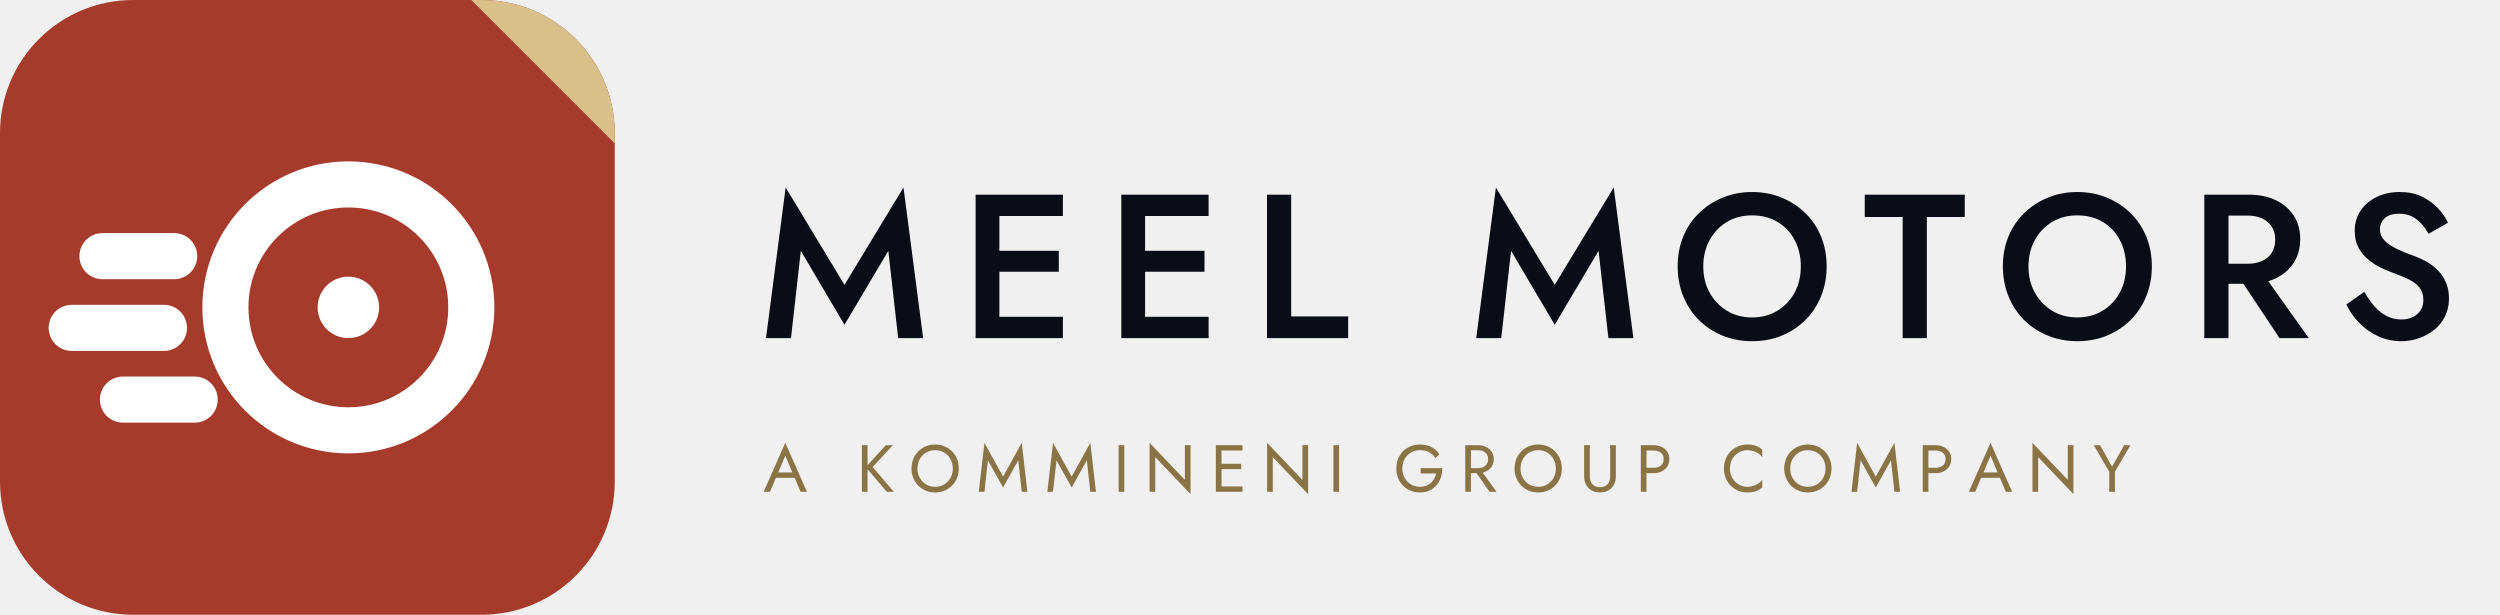
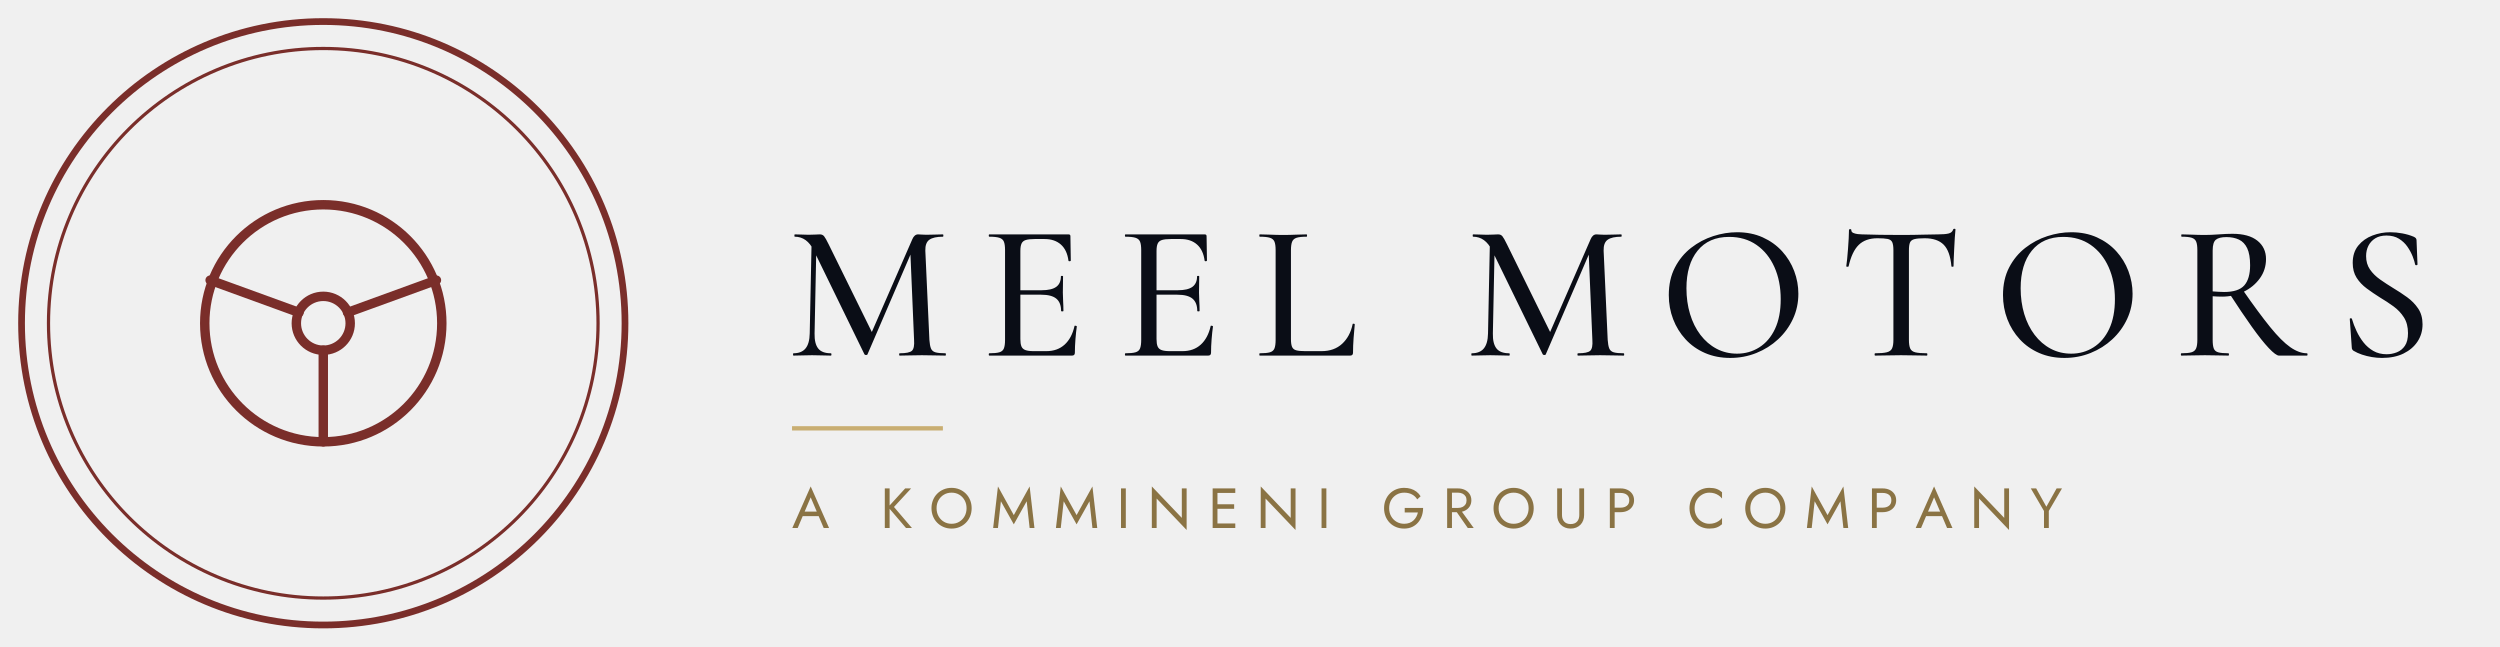
- <svg xmlns="http://www.w3.org/2000/svg" viewBox="0 0 488 120" width="488" height="120" role="img" aria-label="Meel Motors logo">
-   <g transform="translate(0 0)">
-     <clipPath id="t-meel-motors-0-0">
-       <rect width="120" height="120" rx="26" />
-     </clipPath>
-     <rect width="120" height="120" rx="26" fill="#A63A2B" />
-     <polygon clip-path="url(#t-meel-motors-0-0)" points="92,0 120,0 120,28" fill="#D9C08A" />
-     <circle fill="none" stroke="#FFFFFF" stroke-width="9" stroke-linecap="round" stroke-linejoin="round" cx="68" cy="60" r="24" />
-     <circle fill="#FFFFFF" cx="68" cy="60" r="6" />
-     <path fill="none" stroke="#FFFFFF" stroke-width="9" stroke-linecap="round" stroke-linejoin="round" d="M20 50 H34 M14 64 H32 M24 78 H38" />
-   </g>
-   <path fill="#0A0D16" d="M156.32 48.96 164.84 63.4 173.4 48.96 175.32 66.0H180.2L176.36 36.6L164.84 55.6L153.36 36.6L149.52 66.0H154.4Z M193.36 66.0H207.48V61.84H193.36ZM193.36 42.16H207.48V38.0H193.36ZM193.36 53.04H206.68V48.96H193.36ZM190.44 38.0V66.0H195.08V38.0Z M221.8 66.0H235.92V61.84H221.8ZM221.8 42.16H235.92V38.0H221.8ZM221.8 53.04H235.12V48.96H221.8ZM218.88 38.0V66.0H223.52V38.0Z M247.32 38.0V66.0H263.16V61.76H252.04V38.0Z M294.96 48.96 303.48 63.4 312.04 48.96 313.96 66.0H318.84L315.0 36.6L303.48 55.6L292.0 36.6L288.16 66.0H293.04Z M332.48 52.0Q332.48 49.12 333.72 46.86Q334.96 44.6 337.1 43.32Q339.24 42.04 342.0 42.04Q344.84 42.04 346.98 43.32Q349.12 44.6 350.32 46.86Q351.52 49.12 351.52 52.0Q351.52 54.88 350.3 57.12Q349.08 59.36 346.94 60.66Q344.8 61.96 342.0 61.96Q339.24 61.96 337.1 60.66Q334.96 59.36 333.72 57.12Q332.48 54.88 332.48 52.0ZM327.48 52.0Q327.48 55.12 328.56 57.8Q329.64 60.48 331.6 62.44Q333.56 64.4 336.22 65.5Q338.88 66.6 342.0 66.6Q345.2 66.6 347.84 65.5Q350.48 64.4 352.44 62.44Q354.4 60.48 355.48 57.8Q356.56 55.12 356.56 52.0Q356.56 48.84 355.48 46.2Q354.4 43.56 352.42 41.62Q350.44 39.68 347.8 38.58Q345.16 37.48 342.0 37.48Q338.92 37.48 336.26 38.58Q333.6 39.68 331.62 41.62Q329.64 43.56 328.56 46.2Q327.48 48.84 327.48 52.0Z M364 42.36H371.4V66.0H376.12V42.36H383.52V38.0H364Z M395.96 52.0Q395.96 49.12 397.2 46.86Q398.44 44.6 400.58 43.32Q402.72 42.04 405.48 42.04Q408.32 42.04 410.46 43.32Q412.6 44.6 413.8 46.86Q415 49.12 415 52.0Q415 54.88 413.78 57.12Q412.56 59.36 410.42 60.66Q408.28 61.96 405.48 61.96Q402.72 61.96 400.58 60.66Q398.44 59.36 397.2 57.12Q395.96 54.88 395.96 52.0ZM390.96 52.0Q390.96 55.12 392.04 57.8Q393.12 60.48 395.08 62.44Q397.04 64.4 399.7 65.5Q402.36 66.6 405.48 66.6Q408.68 66.6 411.32 65.5Q413.96 64.4 415.92 62.44Q417.88 60.48 418.96 57.8Q420.04 55.12 420.04 52.0Q420.04 48.84 418.96 46.2Q417.88 43.56 415.9 41.62Q413.92 39.68 411.28 38.58Q408.64 37.48 405.48 37.48Q402.4 37.48 399.74 38.58Q397.08 39.68 395.1 41.62Q393.12 43.56 392.04 46.2Q390.96 48.84 390.96 52.0Z M436.08 52.64 444.96 66.0H450.68L441.16 52.64ZM430.28 38.0V66.0H435V38.0ZM433.08 42.08H438.72Q440.36 42.08 441.56 42.64Q442.76 43.2 443.44 44.24Q444.12 45.28 444.12 46.8Q444.12 48.28 443.44 49.34Q442.76 50.4 441.56 50.94Q440.36 51.48 438.72 51.48H433.08V55.4H438.92Q442 55.4 444.24 54.32Q446.48 53.24 447.74 51.28Q449 49.32 449 46.68Q449 44.04 447.74 42.1Q446.48 40.16 444.24 39.08Q442 38.0 438.92 38.0H433.08Z M461.52 56.96 458 59.44Q458.92 61.36 460.5 63.0Q462.08 64.64 464.18 65.62Q466.28 66.6 468.72 66.6Q470.52 66.6 472.18 66.02Q473.84 65.44 475.16 64.38Q476.48 63.32 477.26 61.76Q478.04 60.2 478.04 58.24Q478.04 56.4 477.4 55.02Q476.76 53.64 475.74 52.64Q474.72 51.64 473.46 50.96Q472.2 50.28 470.92 49.84Q468.68 49.04 467.28 48.28Q465.88 47.52 465.22 46.66Q464.56 45.8 464.56 44.72Q464.56 43.52 465.48 42.62Q466.4 41.72 468.36 41.72Q469.76 41.72 470.82 42.26Q471.88 42.8 472.68 43.7Q473.48 44.6 474.04 45.64L477.84 43.48Q477.16 42.0 475.88 40.64Q474.6 39.28 472.76 38.38Q470.92 37.48 468.44 37.48Q465.92 37.48 463.94 38.44Q461.96 39.4 460.8 41.1Q459.64 42.8 459.64 45.04Q459.64 47.0 460.4 48.38Q461.16 49.76 462.32 50.7Q463.48 51.64 464.76 52.26Q466.04 52.88 467.08 53.24Q468.84 53.88 470.2 54.54Q471.56 55.2 472.3 56.14Q473.04 57.08 473.04 58.6Q473.04 60.28 471.84 61.32Q470.64 62.36 468.72 62.36Q467.16 62.36 465.86 61.68Q464.56 61.0 463.5 59.8Q462.44 58.6 461.52 56.96Z" />
-   <path fill="#8A7344" d="M150.911 93.27H155.721L155.331 92.23H151.301ZM153.29 88.954 154.85 92.62 154.954 92.88 156.28 96.0H157.515L153.29 86.445L149.065 96.0H150.3L151.652 92.802L151.756 92.568Z M168.24 86.9V96.0H169.345V86.9ZM172.92 86.9 169.007 91.19 173.115 96.0H174.48L170.346 91.164L174.285 86.9Z M179.095 91.45Q179.095 90.423 179.543 89.617Q179.992 88.811 180.772 88.343Q181.552 87.875 182.54 87.875Q183.541 87.875 184.315 88.343Q185.088 88.811 185.536 89.617Q185.985 90.423 185.985 91.45Q185.985 92.477 185.536 93.283Q185.088 94.089 184.315 94.557Q183.541 95.025 182.54 95.025Q181.552 95.025 180.772 94.557Q179.992 94.089 179.543 93.283Q179.095 92.477 179.095 91.45ZM177.925 91.45Q177.925 92.438 178.269 93.296Q178.614 94.154 179.238 94.785Q179.862 95.415 180.707 95.773Q181.552 96.13 182.54 96.13Q183.541 96.13 184.38 95.773Q185.218 95.415 185.842 94.785Q186.466 94.154 186.81 93.296Q187.155 92.438 187.155 91.45Q187.155 90.449 186.81 89.597Q186.466 88.746 185.842 88.115Q185.218 87.485 184.38 87.127Q183.541 86.77 182.54 86.77Q181.552 86.77 180.707 87.127Q179.862 87.485 179.238 88.115Q178.614 88.746 178.269 89.597Q177.925 90.449 177.925 91.45Z M192.836 89.851 195.8 95.155 198.764 89.851 199.44 96.0H200.545L199.44 86.445L195.8 93.036L192.16 86.445L191.055 96.0H192.16Z M206.226 89.851 209.19 95.155 212.154 89.851 212.83 96.0H213.935L212.83 86.445L209.19 93.036L205.55 86.445L204.445 96.0H205.55Z M218.355 86.9V96.0H219.46V86.9Z M231.29 86.9V93.673L224.4 86.445V96.0H225.505V89.227L232.395 96.455V86.9Z M237.946 96.0H242.535V94.96H237.946ZM237.946 87.94H242.535V86.9H237.946ZM237.946 91.58H242.275V90.54H237.946ZM237.335 86.9V96.0H238.44V86.9Z M254.235 86.9V93.673L247.345 86.445V96.0H248.45V89.227L255.34 96.455V86.9Z M260.28 86.9V96.0H261.385V86.9Z M277.31 92.425H280.339Q280.222 92.958 279.968 93.426Q279.715 93.894 279.325 94.258Q278.935 94.622 278.395 94.823Q277.856 95.025 277.18 95.025Q276.218 95.025 275.438 94.57Q274.658 94.115 274.196 93.309Q273.735 92.503 273.735 91.45Q273.735 90.384 274.196 89.584Q274.658 88.785 275.438 88.33Q276.218 87.875 277.18 87.875Q278.22 87.875 278.987 88.285Q279.754 88.694 280.183 89.422L280.963 88.707Q280.573 88.07 280.007 87.641Q279.442 87.212 278.733 86.991Q278.025 86.77 277.18 86.77Q276.192 86.77 275.347 87.114Q274.502 87.459 273.878 88.09Q273.254 88.72 272.909 89.578Q272.565 90.436 272.565 91.45Q272.565 92.464 272.909 93.322Q273.254 94.18 273.878 94.811Q274.502 95.441 275.347 95.785Q276.192 96.13 277.18 96.13Q278.22 96.13 279.032 95.746Q279.845 95.363 280.404 94.7Q280.963 94.037 281.249 93.186Q281.535 92.334 281.535 91.385H277.31Z M287.645 91.515 290.765 96.0H292.13L288.88 91.515ZM286.02 86.9V96.0H287.125V86.9ZM286.631 87.875H288.49Q289.075 87.875 289.524 88.083Q289.972 88.291 290.226 88.681Q290.479 89.071 290.479 89.63Q290.479 90.189 290.226 90.579Q289.972 90.969 289.524 91.177Q289.075 91.385 288.49 91.385H286.631V92.36H288.49Q289.374 92.36 290.069 92.029Q290.765 91.697 291.174 91.079Q291.584 90.462 291.584 89.63Q291.584 88.785 291.174 88.174Q290.765 87.563 290.069 87.232Q289.374 86.9 288.49 86.9H286.631Z M296.81 91.45Q296.81 90.423 297.258 89.617Q297.707 88.811 298.487 88.343Q299.267 87.875 300.255 87.875Q301.256 87.875 302.029 88.343Q302.803 88.811 303.251 89.617Q303.7 90.423 303.7 91.45Q303.7 92.477 303.251 93.283Q302.803 94.089 302.029 94.557Q301.256 95.025 300.255 95.025Q299.267 95.025 298.487 94.557Q297.707 94.089 297.258 93.283Q296.81 92.477 296.81 91.45ZM295.64 91.45Q295.64 92.438 295.984 93.296Q296.329 94.154 296.953 94.785Q297.577 95.415 298.422 95.773Q299.267 96.13 300.255 96.13Q301.256 96.13 302.094 95.773Q302.933 95.415 303.557 94.785Q304.181 94.154 304.525 93.296Q304.87 92.438 304.87 91.45Q304.87 90.449 304.525 89.597Q304.181 88.746 303.557 88.115Q302.933 87.485 302.094 87.127Q301.256 86.77 300.255 86.77Q299.267 86.77 298.422 87.127Q297.577 87.485 296.953 88.115Q296.329 88.746 295.984 89.597Q295.64 90.449 295.64 91.45Z M309.225 86.9V93.01Q309.225 93.686 309.439 94.258Q309.654 94.83 310.063 95.246Q310.473 95.662 311.045 95.896Q311.617 96.13 312.319 96.13Q313.021 96.13 313.593 95.896Q314.165 95.662 314.574 95.246Q314.984 94.83 315.198 94.258Q315.413 93.686 315.413 93.01V86.9H314.308V93.01Q314.308 93.946 313.801 94.518Q313.294 95.09 312.319 95.09Q311.344 95.09 310.837 94.518Q310.33 93.946 310.33 93.01V86.9Z M320.288 86.9V96.0H321.393V86.9ZM320.899 87.94H322.758Q323.642 87.94 324.194 88.362Q324.747 88.785 324.747 89.63Q324.747 90.462 324.194 90.891Q323.642 91.32 322.758 91.32H320.899V92.36H322.758Q323.642 92.36 324.337 92.029Q325.033 91.697 325.442 91.079Q325.852 90.462 325.852 89.63Q325.852 88.785 325.442 88.174Q325.033 87.563 324.337 87.232Q323.642 86.9 322.758 86.9H320.899Z M337.682 91.45Q337.682 90.384 338.156 89.584Q338.631 88.785 339.398 88.33Q340.165 87.875 341.062 87.875Q341.712 87.875 342.251 88.044Q342.791 88.213 343.233 88.518Q343.675 88.824 343.987 89.227V87.771Q343.415 87.264 342.739 87.017Q342.063 86.77 341.062 86.77Q340.113 86.77 339.287 87.114Q338.462 87.459 337.838 88.09Q337.214 88.72 336.863 89.578Q336.512 90.436 336.512 91.45Q336.512 92.464 336.863 93.322Q337.214 94.18 337.838 94.811Q338.462 95.441 339.287 95.785Q340.113 96.13 341.062 96.13Q342.063 96.13 342.739 95.883Q343.415 95.636 343.987 95.129V93.673Q343.675 94.076 343.233 94.381Q342.791 94.687 342.251 94.856Q341.712 95.025 341.062 95.025Q340.165 95.025 339.398 94.57Q338.631 94.115 338.156 93.309Q337.682 92.503 337.682 91.45Z M349.447 91.45Q349.447 90.423 349.895 89.617Q350.344 88.811 351.124 88.343Q351.904 87.875 352.892 87.875Q353.893 87.875 354.666 88.343Q355.44 88.811 355.888 89.617Q356.337 90.423 356.337 91.45Q356.337 92.477 355.888 93.283Q355.44 94.089 354.666 94.557Q353.893 95.025 352.892 95.025Q351.904 95.025 351.124 94.557Q350.344 94.089 349.895 93.283Q349.447 92.477 349.447 91.45ZM348.277 91.45Q348.277 92.438 348.621 93.296Q348.966 94.154 349.59 94.785Q350.214 95.415 351.059 95.773Q351.904 96.13 352.892 96.13Q353.893 96.13 354.731 95.773Q355.57 95.415 356.194 94.785Q356.818 94.154 357.162 93.296Q357.507 92.438 357.507 91.45Q357.507 90.449 357.162 89.597Q356.818 88.746 356.194 88.115Q355.57 87.485 354.731 87.127Q353.893 86.77 352.892 86.77Q351.904 86.77 351.059 87.127Q350.214 87.485 349.59 88.115Q348.966 88.746 348.621 89.597Q348.277 90.449 348.277 91.45Z M363.188 89.851 366.152 95.155 369.116 89.851 369.792 96.0H370.897L369.792 86.445L366.152 93.036L362.512 86.445L361.407 96.0H362.512Z M375.317 86.9V96.0H376.422V86.9ZM375.928 87.94H377.787Q378.671 87.94 379.223 88.362Q379.776 88.785 379.776 89.63Q379.776 90.462 379.223 90.891Q378.671 91.32 377.787 91.32H375.928V92.36H377.787Q378.671 92.36 379.366 92.029Q380.062 91.697 380.471 91.079Q380.881 90.462 380.881 89.63Q380.881 88.785 380.471 88.174Q380.062 87.563 379.366 87.232Q378.671 86.9 377.787 86.9H375.928Z M386.172 93.27H390.982L390.592 92.23H386.562ZM388.551 88.954 390.111 92.62 390.215 92.88 391.541 96.0H392.776L388.551 86.445L384.326 96.0H385.561L386.913 92.802L387.017 92.568Z M403.631 86.9V93.673L396.741 86.445V96.0H397.846V89.227L404.736 96.455V86.9Z M414.629 86.9 412.276 91.112 409.936 86.9H408.701L411.73 92.087V96.0H412.835V92.074L415.864 86.9Z" />
+ <svg xmlns="http://www.w3.org/2000/svg" viewBox="0 0 464 120" width="464" height="120" role="img" aria-label="Meel Motors logo">
+   <circle fill="none" stroke="#7A2E2A" stroke-width="1.25" cx="60" cy="60" r="56" />
+   <circle fill="none" stroke="#7A2E2A" stroke-width="0.6" cx="60" cy="60" r="51" />
+   <circle fill="none" stroke="#7A2E2A" stroke-width="1.75" stroke-linecap="round" stroke-linejoin="round" cx="60" cy="60" r="22" />
+   <circle fill="none" stroke="#7A2E2A" stroke-width="1.75" stroke-linecap="round" stroke-linejoin="round" cx="60" cy="60" r="5" />
+   <path fill="none" stroke="#7A2E2A" stroke-width="1.75" stroke-linecap="round" stroke-linejoin="round" d="M60 65 V82 M55.5 58 L39 52 M64.5 58 L81 52" />
+   <path fill="#0A0D16" d="M150.284 61.896 150.644 44.328 151.544 44.4 151.184 61.896Q151.148 63.768 151.85 64.668Q152.552 65.568 154.208 65.568Q154.316 65.568 154.316 65.784Q154.316 66.0 154.208 66.0Q153.416 66.0 152.588 65.964Q151.76 65.928 150.716 65.928Q149.744 65.928 148.88 65.964Q148.016 66.0 147.26 66.0Q147.188 66.0 147.188 65.784Q147.188 65.568 147.26 65.568Q148.772 65.568 149.51 64.668Q150.248 63.768 150.284 61.896ZM175.484 65.568Q175.556 65.568 175.556 65.784Q175.556 66.0 175.484 66.0Q174.584 66.0 173.468 65.964Q172.352 65.928 171.092 65.928Q169.904 65.928 168.86 65.964Q167.816 66.0 166.988 66.0Q166.88 66.0 166.88 65.784Q166.88 65.568 166.988 65.568Q168.752 65.568 169.256 65.1Q169.76 64.632 169.652 63.084L168.932 46.128L170.336 44.112L161.012 65.748Q160.976 65.892 160.742 65.892Q160.508 65.892 160.436 65.748L151.04 46.488Q149.78 43.932 147.512 43.932Q147.44 43.932 147.44 43.716Q147.44 43.5 147.512 43.5Q148.16 43.5 148.862 43.536Q149.564 43.572 150.068 43.572Q150.752 43.572 151.31 43.536Q151.868 43.5 152.156 43.5Q152.66 43.5 152.948 43.842Q153.236 44.184 153.812 45.372L161.984 61.968L160.652 64.272L169.328 44.4Q169.508 43.968 169.778 43.734Q170.048 43.5 170.408 43.5Q170.66 43.5 171.038 43.536Q171.416 43.572 171.92 43.572Q172.928 43.572 173.612 43.536Q174.296 43.5 175.016 43.5Q175.088 43.5 175.088 43.716Q175.088 43.932 175.016 43.932Q173.288 43.932 172.496 44.49Q171.704 45.048 171.74 46.524L172.496 63.084Q172.568 64.128 172.784 64.668Q173.0 65.208 173.612 65.388Q174.224 65.568 175.484 65.568Z M198.956 66.0H183.62Q183.512 66.0 183.512 65.784Q183.512 65.568 183.62 65.568Q184.844 65.568 185.474 65.388Q186.104 65.208 186.32 64.668Q186.536 64.128 186.536 63.084V46.416Q186.536 45.372 186.32 44.85Q186.104 44.328 185.474 44.13Q184.844 43.932 183.62 43.932Q183.512 43.932 183.512 43.716Q183.512 43.5 183.62 43.5H198.308Q198.668 43.5 198.668 43.824L198.74 48.36Q198.74 48.468 198.542 48.486Q198.344 48.504 198.308 48.396Q198.056 46.416 196.904 45.39Q195.752 44.364 193.88 44.364H192.044Q190.964 44.364 190.388 44.544Q189.812 44.724 189.596 45.21Q189.38 45.696 189.38 46.56V62.94Q189.38 63.804 189.578 64.29Q189.776 64.776 190.316 64.974Q190.856 65.172 191.828 65.172H194.204Q196.256 65.172 197.588 63.966Q198.92 62.76 199.424 60.528Q199.424 60.42 199.64 60.456Q199.856 60.492 199.856 60.6Q199.712 61.572 199.604 62.94Q199.496 64.308 199.496 65.46Q199.496 66.0 198.956 66.0ZM196.94 57.72Q196.94 56.172 196.058 55.434Q195.176 54.696 193.232 54.696H188.012V53.868H193.34Q195.176 53.868 196.04 53.238Q196.904 52.608 196.904 51.276Q196.904 51.204 197.102 51.204Q197.3 51.204 197.3 51.276Q197.3 52.392 197.282 53.004Q197.264 53.616 197.264 54.3Q197.264 55.128 197.318 55.956Q197.372 56.784 197.372 57.72Q197.372 57.792 197.156 57.792Q196.94 57.792 196.94 57.72Z M224.228 66.0H208.892Q208.784 66.0 208.784 65.784Q208.784 65.568 208.892 65.568Q210.116 65.568 210.746 65.388Q211.376 65.208 211.592 64.668Q211.808 64.128 211.808 63.084V46.416Q211.808 45.372 211.592 44.85Q211.376 44.328 210.746 44.13Q210.116 43.932 208.892 43.932Q208.784 43.932 208.784 43.716Q208.784 43.5 208.892 43.5H223.58Q223.94 43.5 223.94 43.824L224.012 48.36Q224.012 48.468 223.814 48.486Q223.616 48.504 223.58 48.396Q223.328 46.416 222.176 45.39Q221.024 44.364 219.152 44.364H217.316Q216.236 44.364 215.66 44.544Q215.084 44.724 214.868 45.21Q214.652 45.696 214.652 46.56V62.94Q214.652 63.804 214.85 64.29Q215.048 64.776 215.588 64.974Q216.128 65.172 217.1 65.172H219.476Q221.528 65.172 222.86 63.966Q224.192 62.76 224.696 60.528Q224.696 60.42 224.912 60.456Q225.128 60.492 225.128 60.6Q224.984 61.572 224.876 62.94Q224.768 64.308 224.768 65.46Q224.768 66.0 224.228 66.0ZM222.212 57.72Q222.212 56.172 221.33 55.434Q220.448 54.696 218.504 54.696H213.284V53.868H218.612Q220.448 53.868 221.312 53.238Q222.176 52.608 222.176 51.276Q222.176 51.204 222.374 51.204Q222.572 51.204 222.572 51.276Q222.572 52.392 222.554 53.004Q222.536 53.616 222.536 54.3Q222.536 55.128 222.59 55.956Q222.644 56.784 222.644 57.72Q222.644 57.792 222.428 57.792Q222.212 57.792 222.212 57.72Z M239.6 46.452V62.94Q239.6 63.876 239.798 64.362Q239.996 64.848 240.554 65.01Q241.112 65.172 242.228 65.172H245.288Q247.628 65.172 249.104 63.804Q250.58 62.436 251.048 60.168Q251.048 60.06 251.246 60.078Q251.444 60.096 251.444 60.204Q251.336 61.248 251.228 62.724Q251.12 64.2 251.12 65.46Q251.12 66.0 250.58 66.0H233.804Q233.732 66.0 233.732 65.784Q233.732 65.568 233.804 65.568Q235.064 65.568 235.694 65.388Q236.324 65.208 236.54 64.668Q236.756 64.128 236.756 63.084V46.416Q236.756 45.372 236.54 44.85Q236.324 44.328 235.694 44.13Q235.064 43.932 233.804 43.932Q233.732 43.932 233.732 43.716Q233.732 43.5 233.804 43.5Q234.668 43.5 235.802 43.554Q236.936 43.608 238.16 43.608Q239.456 43.608 240.554 43.554Q241.652 43.5 242.516 43.5Q242.588 43.5 242.588 43.716Q242.588 43.932 242.516 43.932Q241.256 43.932 240.644 44.13Q240.032 44.328 239.816 44.868Q239.6 45.408 239.6 46.452Z M276.176 61.896 276.536 44.328 277.436 44.4 277.076 61.896Q277.04 63.768 277.742 64.668Q278.444 65.568 280.1 65.568Q280.208 65.568 280.208 65.784Q280.208 66.0 280.1 66.0Q279.308 66.0 278.48 65.964Q277.652 65.928 276.608 65.928Q275.636 65.928 274.772 65.964Q273.908 66.0 273.152 66.0Q273.08 66.0 273.08 65.784Q273.08 65.568 273.152 65.568Q274.664 65.568 275.402 64.668Q276.14 63.768 276.176 61.896ZM301.376 65.568Q301.448 65.568 301.448 65.784Q301.448 66.0 301.376 66.0Q300.476 66.0 299.36 65.964Q298.244 65.928 296.984 65.928Q295.796 65.928 294.752 65.964Q293.708 66.0 292.88 66.0Q292.772 66.0 292.772 65.784Q292.772 65.568 292.88 65.568Q294.644 65.568 295.148 65.1Q295.652 64.632 295.544 63.084L294.824 46.128L296.228 44.112L286.904 65.748Q286.868 65.892 286.634 65.892Q286.4 65.892 286.328 65.748L276.932 46.488Q275.672 43.932 273.404 43.932Q273.332 43.932 273.332 43.716Q273.332 43.5 273.404 43.5Q274.052 43.5 274.754 43.536Q275.456 43.572 275.96 43.572Q276.644 43.572 277.202 43.536Q277.76 43.5 278.048 43.5Q278.552 43.5 278.84 43.842Q279.128 44.184 279.704 45.372L287.876 61.968L286.544 64.272L295.22 44.4Q295.4 43.968 295.67 43.734Q295.94 43.5 296.3 43.5Q296.552 43.5 296.93 43.536Q297.308 43.572 297.812 43.572Q298.82 43.572 299.504 43.536Q300.188 43.5 300.908 43.5Q300.98 43.5 300.98 43.716Q300.98 43.932 300.908 43.932Q299.18 43.932 298.388 44.49Q297.596 45.048 297.632 46.524L298.388 63.084Q298.46 64.128 298.676 64.668Q298.892 65.208 299.504 65.388Q300.116 65.568 301.376 65.568Z M321.14 66.432Q318.548 66.432 316.442 65.514Q314.336 64.596 312.842 62.976Q311.348 61.356 310.538 59.25Q309.728 57.144 309.728 54.768Q309.728 51.852 310.862 49.656Q311.996 47.46 313.868 46.002Q315.74 44.544 317.972 43.824Q320.204 43.104 322.4 43.104Q325.064 43.104 327.17 44.058Q329.276 45.012 330.752 46.632Q332.228 48.252 333.002 50.304Q333.776 52.356 333.776 54.516Q333.776 57.036 332.768 59.196Q331.76 61.356 330.014 62.976Q328.268 64.596 325.982 65.514Q323.696 66.432 321.14 66.432ZM322.4 65.64Q324.668 65.64 326.522 64.47Q328.376 63.3 329.438 61.05Q330.5 58.8 330.5 55.524Q330.5 52.176 329.33 49.566Q328.16 46.956 326.018 45.462Q323.876 43.968 320.924 43.968Q317.144 43.968 315.074 46.524Q313.004 49.08 313.004 53.508Q313.004 56.064 313.67 58.278Q314.336 60.492 315.596 62.148Q316.856 63.804 318.584 64.722Q320.312 65.64 322.4 65.64Z M348.464 44.22Q346.232 44.22 344.972 45.462Q343.712 46.704 343.1 49.44Q343.064 49.512 342.866 49.512Q342.668 49.512 342.668 49.404Q342.74 48.936 342.83 48.072Q342.92 47.208 342.992 46.2Q343.064 45.192 343.118 44.256Q343.172 43.32 343.172 42.708Q343.172 42.528 343.388 42.528Q343.604 42.528 343.604 42.708Q343.604 43.068 343.964 43.23Q344.324 43.392 344.792 43.446Q345.26 43.5 345.584 43.5Q348.68 43.608 352.82 43.608Q355.34 43.608 356.852 43.554Q358.364 43.5 359.768 43.5Q360.992 43.5 361.658 43.338Q362.324 43.176 362.504 42.6Q362.54 42.456 362.738 42.456Q362.936 42.456 362.936 42.6Q362.864 43.14 362.81 44.112Q362.756 45.084 362.702 46.128Q362.648 47.172 362.612 48.072Q362.576 48.972 362.576 49.404Q362.576 49.512 362.378 49.512Q362.18 49.512 362.18 49.404Q361.928 46.596 360.74 45.408Q359.552 44.22 357.212 44.22Q355.952 44.22 355.322 44.382Q354.692 44.544 354.494 45.012Q354.296 45.48 354.296 46.488V63.084Q354.296 64.128 354.53 64.668Q354.764 65.208 355.466 65.388Q356.168 65.568 357.644 65.568Q357.716 65.568 357.716 65.784Q357.716 66.0 357.644 66.0Q356.672 66.0 355.466 65.964Q354.26 65.928 352.82 65.928Q351.452 65.928 350.246 65.964Q349.04 66.0 348.032 66.0Q347.924 66.0 347.924 65.784Q347.924 65.568 348.032 65.568Q349.436 65.568 350.174 65.388Q350.912 65.208 351.164 64.668Q351.416 64.128 351.416 63.084V46.416Q351.416 45.444 351.2 44.958Q350.984 44.472 350.336 44.346Q349.688 44.22 348.464 44.22Z M383.168 66.432Q380.576 66.432 378.47 65.514Q376.364 64.596 374.87 62.976Q373.376 61.356 372.566 59.25Q371.756 57.144 371.756 54.768Q371.756 51.852 372.89 49.656Q374.024 47.46 375.896 46.002Q377.768 44.544 380.0 43.824Q382.232 43.104 384.428 43.104Q387.092 43.104 389.198 44.058Q391.304 45.012 392.78 46.632Q394.256 48.252 395.03 50.304Q395.804 52.356 395.804 54.516Q395.804 57.036 394.796 59.196Q393.788 61.356 392.042 62.976Q390.296 64.596 388.01 65.514Q385.724 66.432 383.168 66.432ZM384.428 65.64Q386.696 65.64 388.55 64.47Q390.404 63.3 391.466 61.05Q392.528 58.8 392.528 55.524Q392.528 52.176 391.358 49.566Q390.188 46.956 388.046 45.462Q385.904 43.968 382.952 43.968Q379.172 43.968 377.102 46.524Q375.032 49.08 375.032 53.508Q375.032 56.064 375.698 58.278Q376.364 60.492 377.624 62.148Q378.884 63.804 380.612 64.722Q382.34 65.64 384.428 65.64Z M422.984 66.0Q422.408 66.0 421.094 64.614Q419.78 63.228 417.944 60.654Q416.108 58.08 413.804 54.516L416.216 53.76Q419.24 58.116 421.346 60.708Q423.452 63.3 425.072 64.434Q426.692 65.568 428.168 65.568Q428.276 65.568 428.276 65.784Q428.276 66.0 428.168 66.0Q426.152 66.0 424.874 66.0Q423.596 66.0 422.984 66.0ZM414.344 43.392Q417.368 43.392 418.97 44.67Q420.572 45.948 420.572 48.072Q420.572 50.088 419.42 51.672Q418.268 53.256 416.414 54.156Q414.56 55.056 412.436 55.056Q412.004 55.056 411.536 55.038Q411.068 55.02 410.672 54.984V63.084Q410.672 64.128 410.87 64.668Q411.068 65.208 411.698 65.388Q412.328 65.568 413.588 65.568Q413.696 65.568 413.696 65.784Q413.696 66.0 413.588 66.0Q412.688 66.0 411.608 65.964Q410.528 65.928 409.232 65.928Q408.008 65.928 406.892 65.964Q405.776 66.0 404.876 66.0Q404.768 66.0 404.768 65.784Q404.768 65.568 404.876 65.568Q406.1 65.568 406.73 65.388Q407.36 65.208 407.594 64.668Q407.828 64.128 407.828 63.084V46.416Q407.828 45.372 407.612 44.85Q407.396 44.328 406.784 44.13Q406.172 43.932 404.912 43.932Q404.84 43.932 404.84 43.716Q404.84 43.5 404.912 43.5Q405.812 43.5 406.91 43.554Q408.008 43.608 409.232 43.608Q410.384 43.608 411.824 43.5Q413.264 43.392 414.344 43.392ZM417.62 49.224Q417.62 47.208 417.08 46.074Q416.54 44.94 415.55 44.472Q414.56 44.004 413.228 44.004Q411.86 44.004 411.266 44.49Q410.672 44.976 410.672 46.488V54.084Q411.176 54.12 411.77 54.156Q412.364 54.192 412.796 54.192Q415.46 54.192 416.54 52.968Q417.62 51.744 417.62 49.224Z M439.148 47.532Q439.148 48.972 439.868 50.016Q440.588 51.06 441.74 51.87Q442.892 52.68 444.188 53.472Q445.52 54.264 446.762 55.164Q448.004 56.064 448.814 57.27Q449.624 58.476 449.624 60.204Q449.624 61.968 448.706 63.372Q447.788 64.776 446.114 65.604Q444.44 66.432 442.1 66.432Q441.164 66.432 440.21 66.27Q439.256 66.108 438.392 65.82Q437.528 65.532 436.808 65.1Q436.664 64.992 436.574 64.848Q436.484 64.704 436.484 64.416L436.124 59.268Q436.088 59.088 436.286 59.07Q436.484 59.052 436.52 59.196Q436.844 60.312 437.384 61.464Q437.924 62.616 438.68 63.57Q439.436 64.524 440.498 65.136Q441.56 65.748 442.964 65.748Q443.936 65.748 444.854 65.388Q445.772 65.028 446.348 64.182Q446.924 63.336 446.924 61.824Q446.924 60.096 446.168 58.908Q445.412 57.72 444.224 56.856Q443.036 55.992 441.704 55.2Q440.444 54.408 439.274 53.544Q438.104 52.68 437.384 51.546Q436.664 50.412 436.664 48.792Q436.664 46.848 437.69 45.588Q438.716 44.328 440.318 43.716Q441.92 43.104 443.612 43.104Q444.728 43.104 445.88 43.32Q447.032 43.536 447.968 43.932Q448.292 44.076 448.4 44.238Q448.508 44.4 448.508 44.58L448.688 49.08Q448.688 49.188 448.508 49.224Q448.328 49.26 448.256 49.116Q448.148 48.504 447.788 47.586Q447.428 46.668 446.816 45.786Q446.204 44.904 445.25 44.31Q444.296 43.716 442.928 43.716Q441.668 43.716 440.84 44.238Q440.012 44.76 439.58 45.606Q439.148 46.452 439.148 47.532Z" />
+   <path stroke="#C9AE72" stroke-width="0.8" d="M147 79.5 H175" />
+   <path fill="#8A7344" d="M148.543 95.795H152.429L152.113 94.955H148.858ZM150.465 92.309 151.725 95.27 151.809 95.48 152.88 98.0H153.877L150.465 90.282L147.053 98.0H148.05L149.142 95.417L149.226 95.228Z M164.22 90.65V98.0H165.113V90.65ZM168 90.65 164.84 94.115 168.158 98.0H169.26L165.921 94.094L169.103 90.65Z M173.828 94.325Q173.828 93.495 174.19 92.844Q174.552 92.194 175.182 91.816Q175.812 91.438 176.61 91.438Q177.419 91.438 178.043 91.816Q178.668 92.194 179.03 92.844Q179.393 93.495 179.393 94.325Q179.393 95.154 179.03 95.805Q178.668 96.457 178.043 96.835Q177.419 97.213 176.61 97.213Q175.812 97.213 175.182 96.835Q174.552 96.457 174.19 95.805Q173.828 95.154 173.828 94.325ZM172.883 94.325Q172.883 95.123 173.161 95.816Q173.439 96.509 173.943 97.018Q174.447 97.528 175.13 97.816Q175.812 98.105 176.61 98.105Q177.419 98.105 178.096 97.816Q178.773 97.528 179.277 97.018Q179.781 96.509 180.059 95.816Q180.338 95.123 180.338 94.325Q180.338 93.516 180.059 92.829Q179.781 92.141 179.277 91.632Q178.773 91.123 178.096 90.834Q177.419 90.545 176.61 90.545Q175.812 90.545 175.13 90.834Q174.447 91.123 173.943 91.632Q173.439 92.141 173.161 92.829Q172.883 93.516 172.883 94.325Z M185.766 93.034 188.16 97.317 190.554 93.034 191.1 98.0H191.993L191.1 90.282L188.16 95.606L185.22 90.282L184.328 98.0H185.22Z M197.421 93.034 199.815 97.317 202.209 93.034 202.755 98.0H203.648L202.755 90.282L199.815 95.606L196.875 90.282L195.983 98.0H196.875Z M208.058 90.65V98.0H208.95V90.65Z M219.345 90.65V96.12L213.78 90.282V98.0H214.673V92.529L220.238 98.368V90.65Z M225.561 98.0H229.268V97.16H225.561ZM225.561 91.49H229.268V90.65H225.561ZM225.561 94.43H229.058V93.59H225.561ZM225.068 90.65V98.0H225.96V90.65Z M239.558 90.65V96.12L233.993 90.282V98.0H234.885V92.529L240.45 98.368V90.65Z M245.28 90.65V98.0H246.173V90.65Z M260.715 95.112H263.162Q263.067 95.543 262.862 95.921Q262.658 96.299 262.343 96.593Q262.028 96.887 261.592 97.05Q261.156 97.213 260.61 97.213Q259.833 97.213 259.203 96.845Q258.573 96.478 258.2 95.827Q257.828 95.175 257.828 94.325Q257.828 93.464 258.2 92.818Q258.573 92.172 259.203 91.805Q259.833 91.438 260.61 91.438Q261.45 91.438 262.07 91.768Q262.689 92.099 263.036 92.687L263.666 92.109Q263.351 91.595 262.894 91.249Q262.437 90.902 261.865 90.724Q261.293 90.545 260.61 90.545Q259.812 90.545 259.13 90.823Q258.447 91.102 257.943 91.611Q257.439 92.12 257.161 92.813Q256.883 93.506 256.883 94.325Q256.883 95.144 257.161 95.837Q257.439 96.53 257.943 97.039Q258.447 97.549 259.13 97.827Q259.812 98.105 260.61 98.105Q261.45 98.105 262.106 97.795Q262.763 97.486 263.214 96.95Q263.666 96.415 263.897 95.727Q264.128 95.039 264.128 94.272H260.715Z M269.903 94.377 272.423 98.0H273.525L270.9 94.377ZM268.59 90.65V98.0H269.483V90.65ZM269.084 91.438H270.585Q271.058 91.438 271.42 91.606Q271.782 91.773 271.987 92.088Q272.192 92.403 272.192 92.855Q272.192 93.306 271.987 93.621Q271.782 93.936 271.42 94.105Q271.058 94.272 270.585 94.272H269.084V95.06H270.585Q271.299 95.06 271.861 94.792Q272.423 94.525 272.753 94.026Q273.084 93.527 273.084 92.855Q273.084 92.172 272.753 91.679Q272.423 91.186 271.861 90.918Q271.299 90.65 270.585 90.65H269.084Z M278.145 94.325Q278.145 93.495 278.507 92.844Q278.87 92.194 279.5 91.816Q280.13 91.438 280.928 91.438Q281.736 91.438 282.361 91.816Q282.986 92.194 283.348 92.844Q283.71 93.495 283.71 94.325Q283.71 95.154 283.348 95.805Q282.986 96.457 282.361 96.835Q281.736 97.213 280.928 97.213Q280.13 97.213 279.5 96.835Q278.87 96.457 278.507 95.805Q278.145 95.154 278.145 94.325ZM277.2 94.325Q277.2 95.123 277.478 95.816Q277.757 96.509 278.261 97.018Q278.765 97.528 279.447 97.816Q280.13 98.105 280.928 98.105Q281.736 98.105 282.413 97.816Q283.091 97.528 283.595 97.018Q284.099 96.509 284.377 95.816Q284.655 95.123 284.655 94.325Q284.655 93.516 284.377 92.829Q284.099 92.141 283.595 91.632Q283.091 91.123 282.413 90.834Q281.736 90.545 280.928 90.545Q280.13 90.545 279.447 90.834Q278.765 91.123 278.261 91.632Q277.757 92.141 277.478 92.829Q277.2 93.516 277.2 94.325Z M289.013 90.65V95.585Q289.013 96.131 289.186 96.593Q289.359 97.055 289.69 97.391Q290.021 97.727 290.483 97.916Q290.945 98.105 291.512 98.105Q292.079 98.105 292.541 97.916Q293.003 97.727 293.333 97.391Q293.664 97.055 293.837 96.593Q294.011 96.131 294.011 95.585V90.65H293.118V95.585Q293.118 96.341 292.709 96.803Q292.299 97.265 291.512 97.265Q290.724 97.265 290.315 96.803Q289.905 96.341 289.905 95.585V90.65Z M298.788 90.65V98.0H299.681V90.65ZM299.282 91.49H300.783Q301.497 91.49 301.943 91.831Q302.39 92.172 302.39 92.855Q302.39 93.527 301.943 93.874Q301.497 94.22 300.783 94.22H299.282V95.06H300.783Q301.497 95.06 302.059 94.792Q302.621 94.525 302.951 94.026Q303.282 93.527 303.282 92.855Q303.282 92.172 302.951 91.679Q302.621 91.186 302.059 90.918Q301.497 90.65 300.783 90.65H299.282Z M314.517 94.325Q314.517 93.464 314.9 92.818Q315.284 92.172 315.903 91.805Q316.523 91.438 317.247 91.438Q317.772 91.438 318.208 91.574Q318.644 91.71 319.001 91.957Q319.358 92.204 319.61 92.529V91.353Q319.148 90.944 318.602 90.745Q318.056 90.545 317.247 90.545Q316.481 90.545 315.814 90.823Q315.147 91.102 314.643 91.611Q314.139 92.12 313.856 92.813Q313.572 93.506 313.572 94.325Q313.572 95.144 313.856 95.837Q314.139 96.53 314.643 97.039Q315.147 97.549 315.814 97.827Q316.481 98.105 317.247 98.105Q318.056 98.105 318.602 97.906Q319.148 97.706 319.61 97.296V96.12Q319.358 96.446 319.001 96.693Q318.644 96.939 318.208 97.076Q317.772 97.213 317.247 97.213Q316.523 97.213 315.903 96.845Q315.284 96.478 314.9 95.827Q314.517 95.175 314.517 94.325Z M324.86 94.325Q324.86 93.495 325.222 92.844Q325.584 92.194 326.214 91.816Q326.844 91.438 327.642 91.438Q328.451 91.438 329.075 91.816Q329.7 92.194 330.062 92.844Q330.425 93.495 330.425 94.325Q330.425 95.154 330.062 95.805Q329.7 96.457 329.075 96.835Q328.451 97.213 327.642 97.213Q326.844 97.213 326.214 96.835Q325.584 96.457 325.222 95.805Q324.86 95.154 324.86 94.325ZM323.915 94.325Q323.915 95.123 324.193 95.816Q324.471 96.509 324.975 97.018Q325.479 97.528 326.162 97.816Q326.844 98.105 327.642 98.105Q328.451 98.105 329.128 97.816Q329.805 97.528 330.309 97.018Q330.813 96.509 331.091 95.816Q331.37 95.123 331.37 94.325Q331.37 93.516 331.091 92.829Q330.813 92.141 330.309 91.632Q329.805 91.123 329.128 90.834Q328.451 90.545 327.642 90.545Q326.844 90.545 326.162 90.834Q325.479 91.123 324.975 91.632Q324.471 92.141 324.193 92.829Q323.915 93.516 323.915 94.325Z M336.798 93.034 339.192 97.317 341.586 93.034 342.132 98.0H343.025L342.132 90.282L339.192 95.606L336.252 90.282L335.36 98.0H336.252Z M347.435 90.65V98.0H348.327V90.65ZM347.928 91.49H349.43Q350.144 91.49 350.59 91.831Q351.036 92.172 351.036 92.855Q351.036 93.527 350.59 93.874Q350.144 94.22 349.43 94.22H347.928V95.06H349.43Q350.144 95.06 350.705 94.792Q351.267 94.525 351.598 94.026Q351.929 93.527 351.929 92.855Q351.929 92.172 351.598 91.679Q351.267 91.186 350.705 90.918Q350.144 90.65 349.43 90.65H347.928Z M357.042 95.795H360.927L360.612 94.955H357.357ZM358.964 92.309 360.224 95.27 360.308 95.48 361.379 98.0H362.376L358.964 90.282L355.551 98.0H356.549L357.641 95.417L357.725 95.228Z M371.984 90.65V96.12L366.419 90.282V98.0H367.311V92.529L372.876 98.368V90.65Z M381.707 90.65 379.806 94.052 377.916 90.65H376.919L379.365 94.84V98.0H380.258V94.829L382.704 90.65Z" />
</svg>
